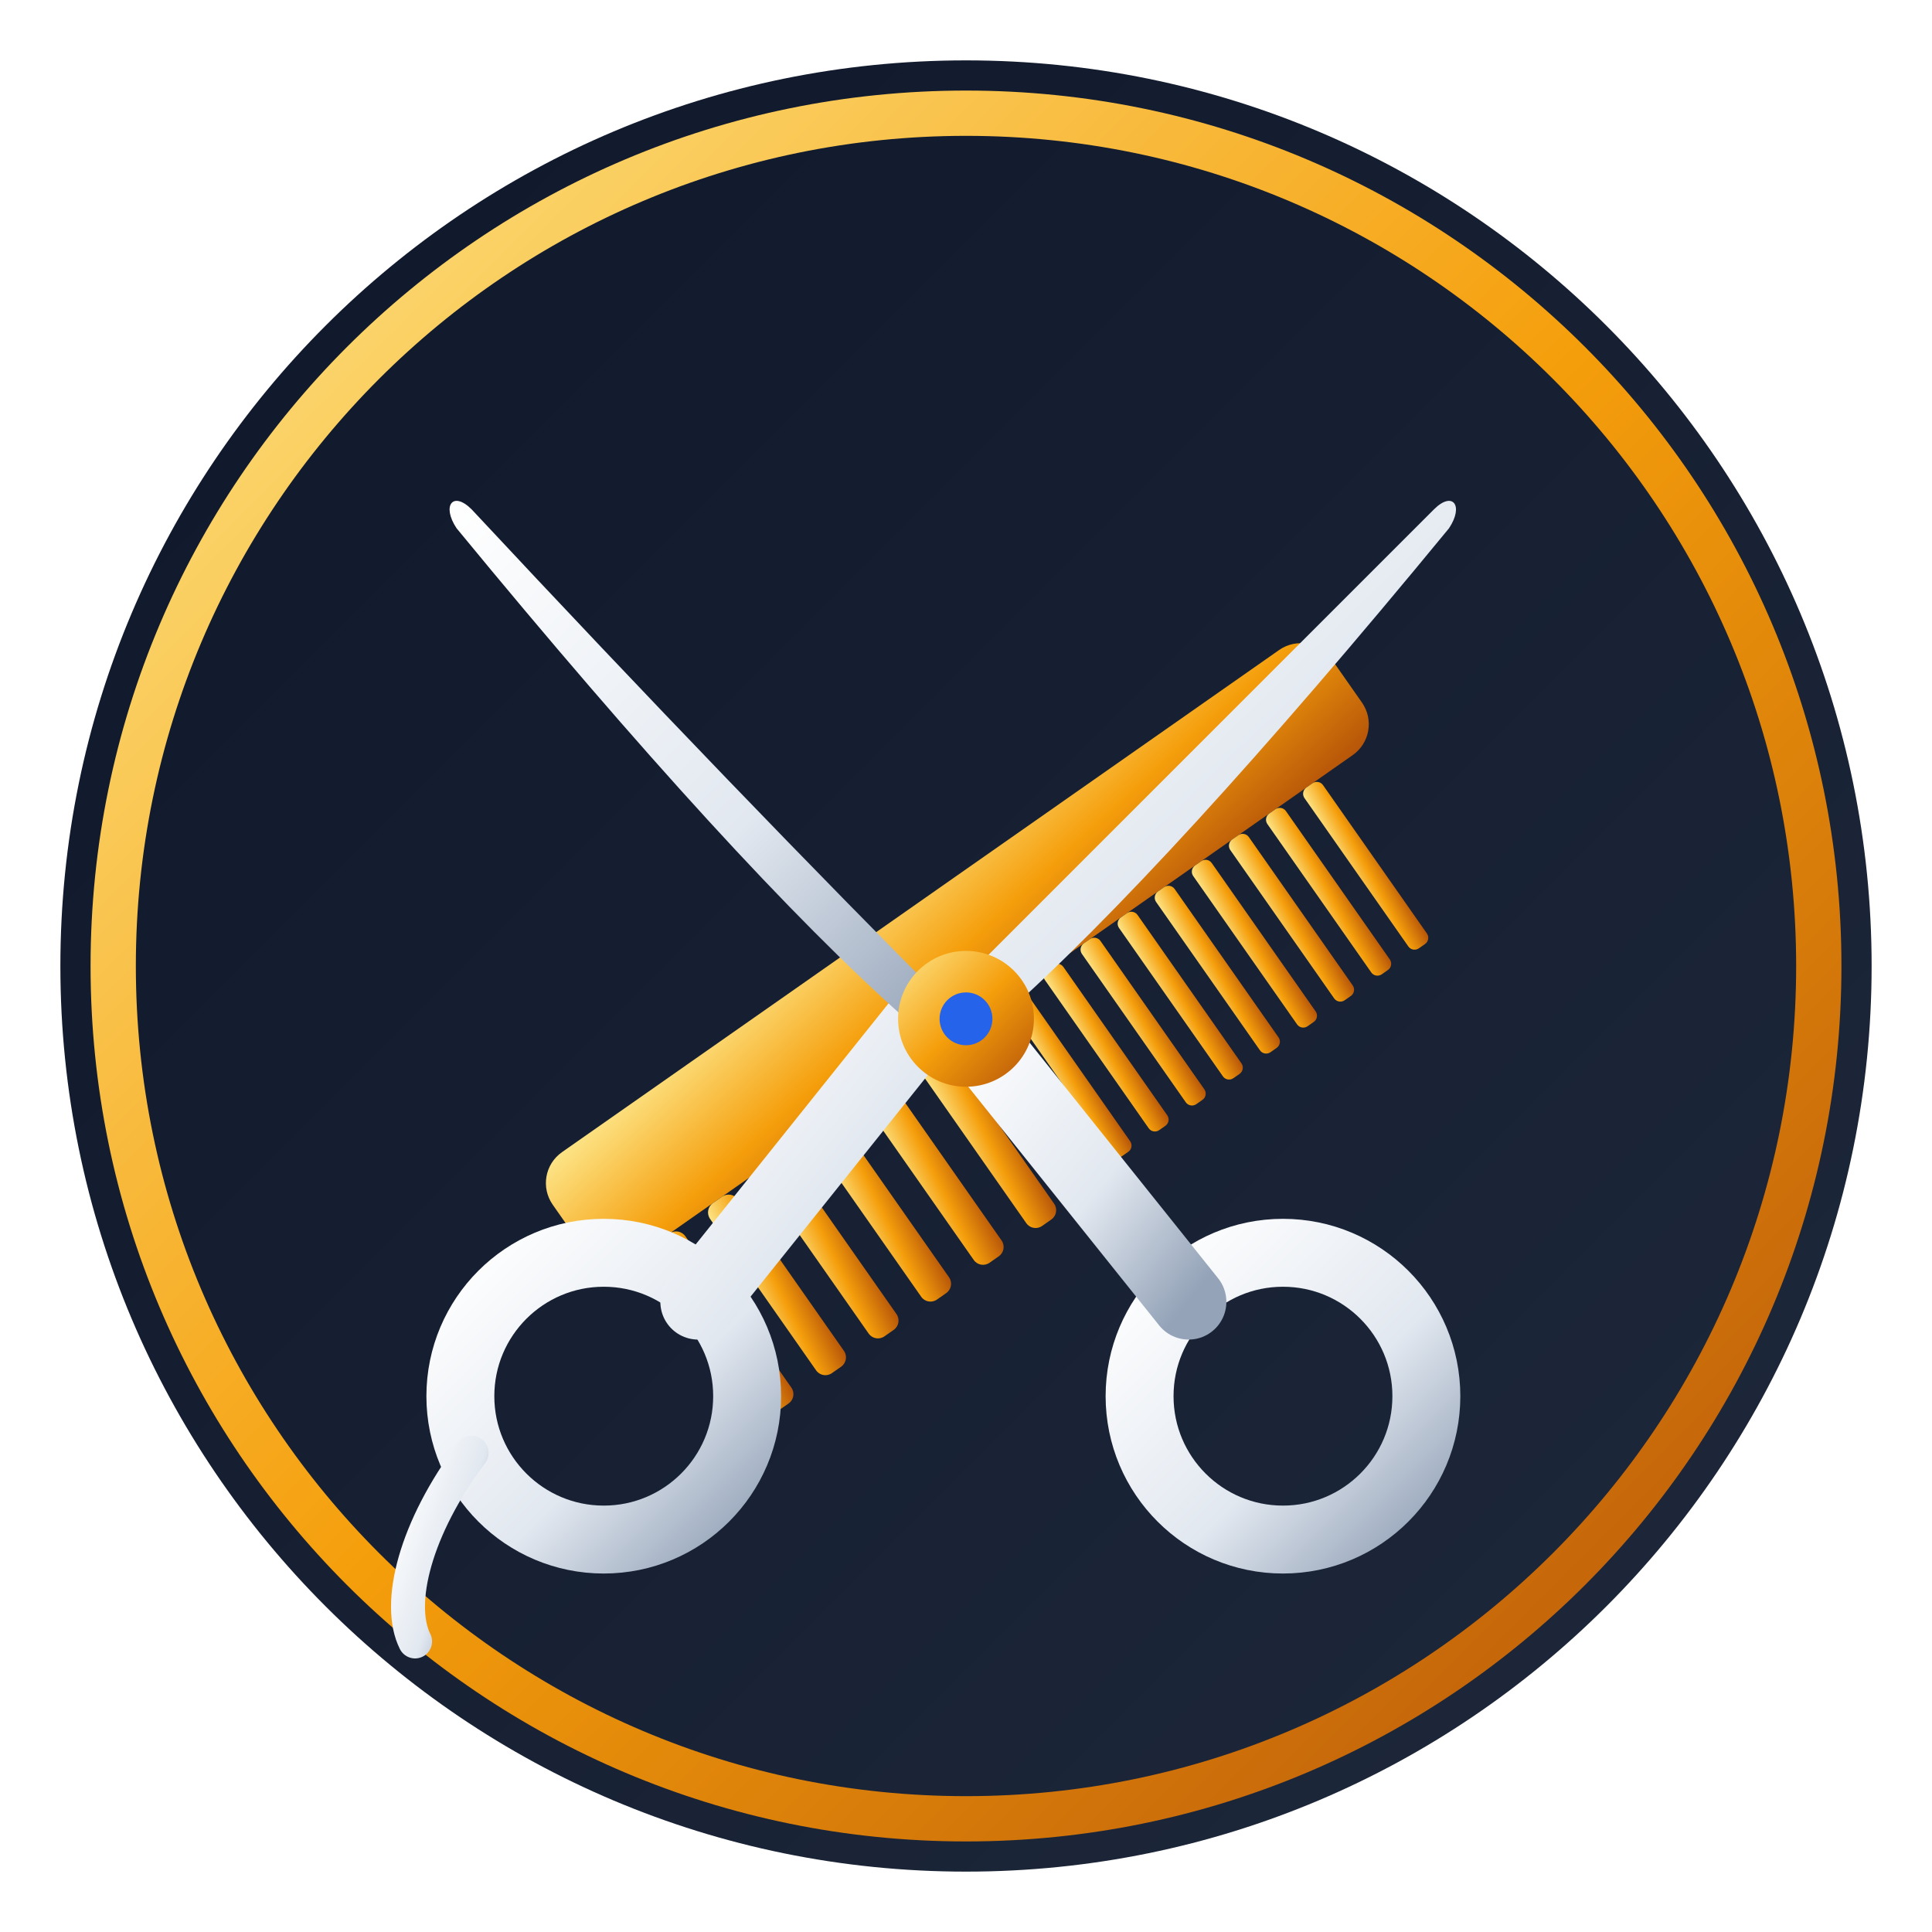
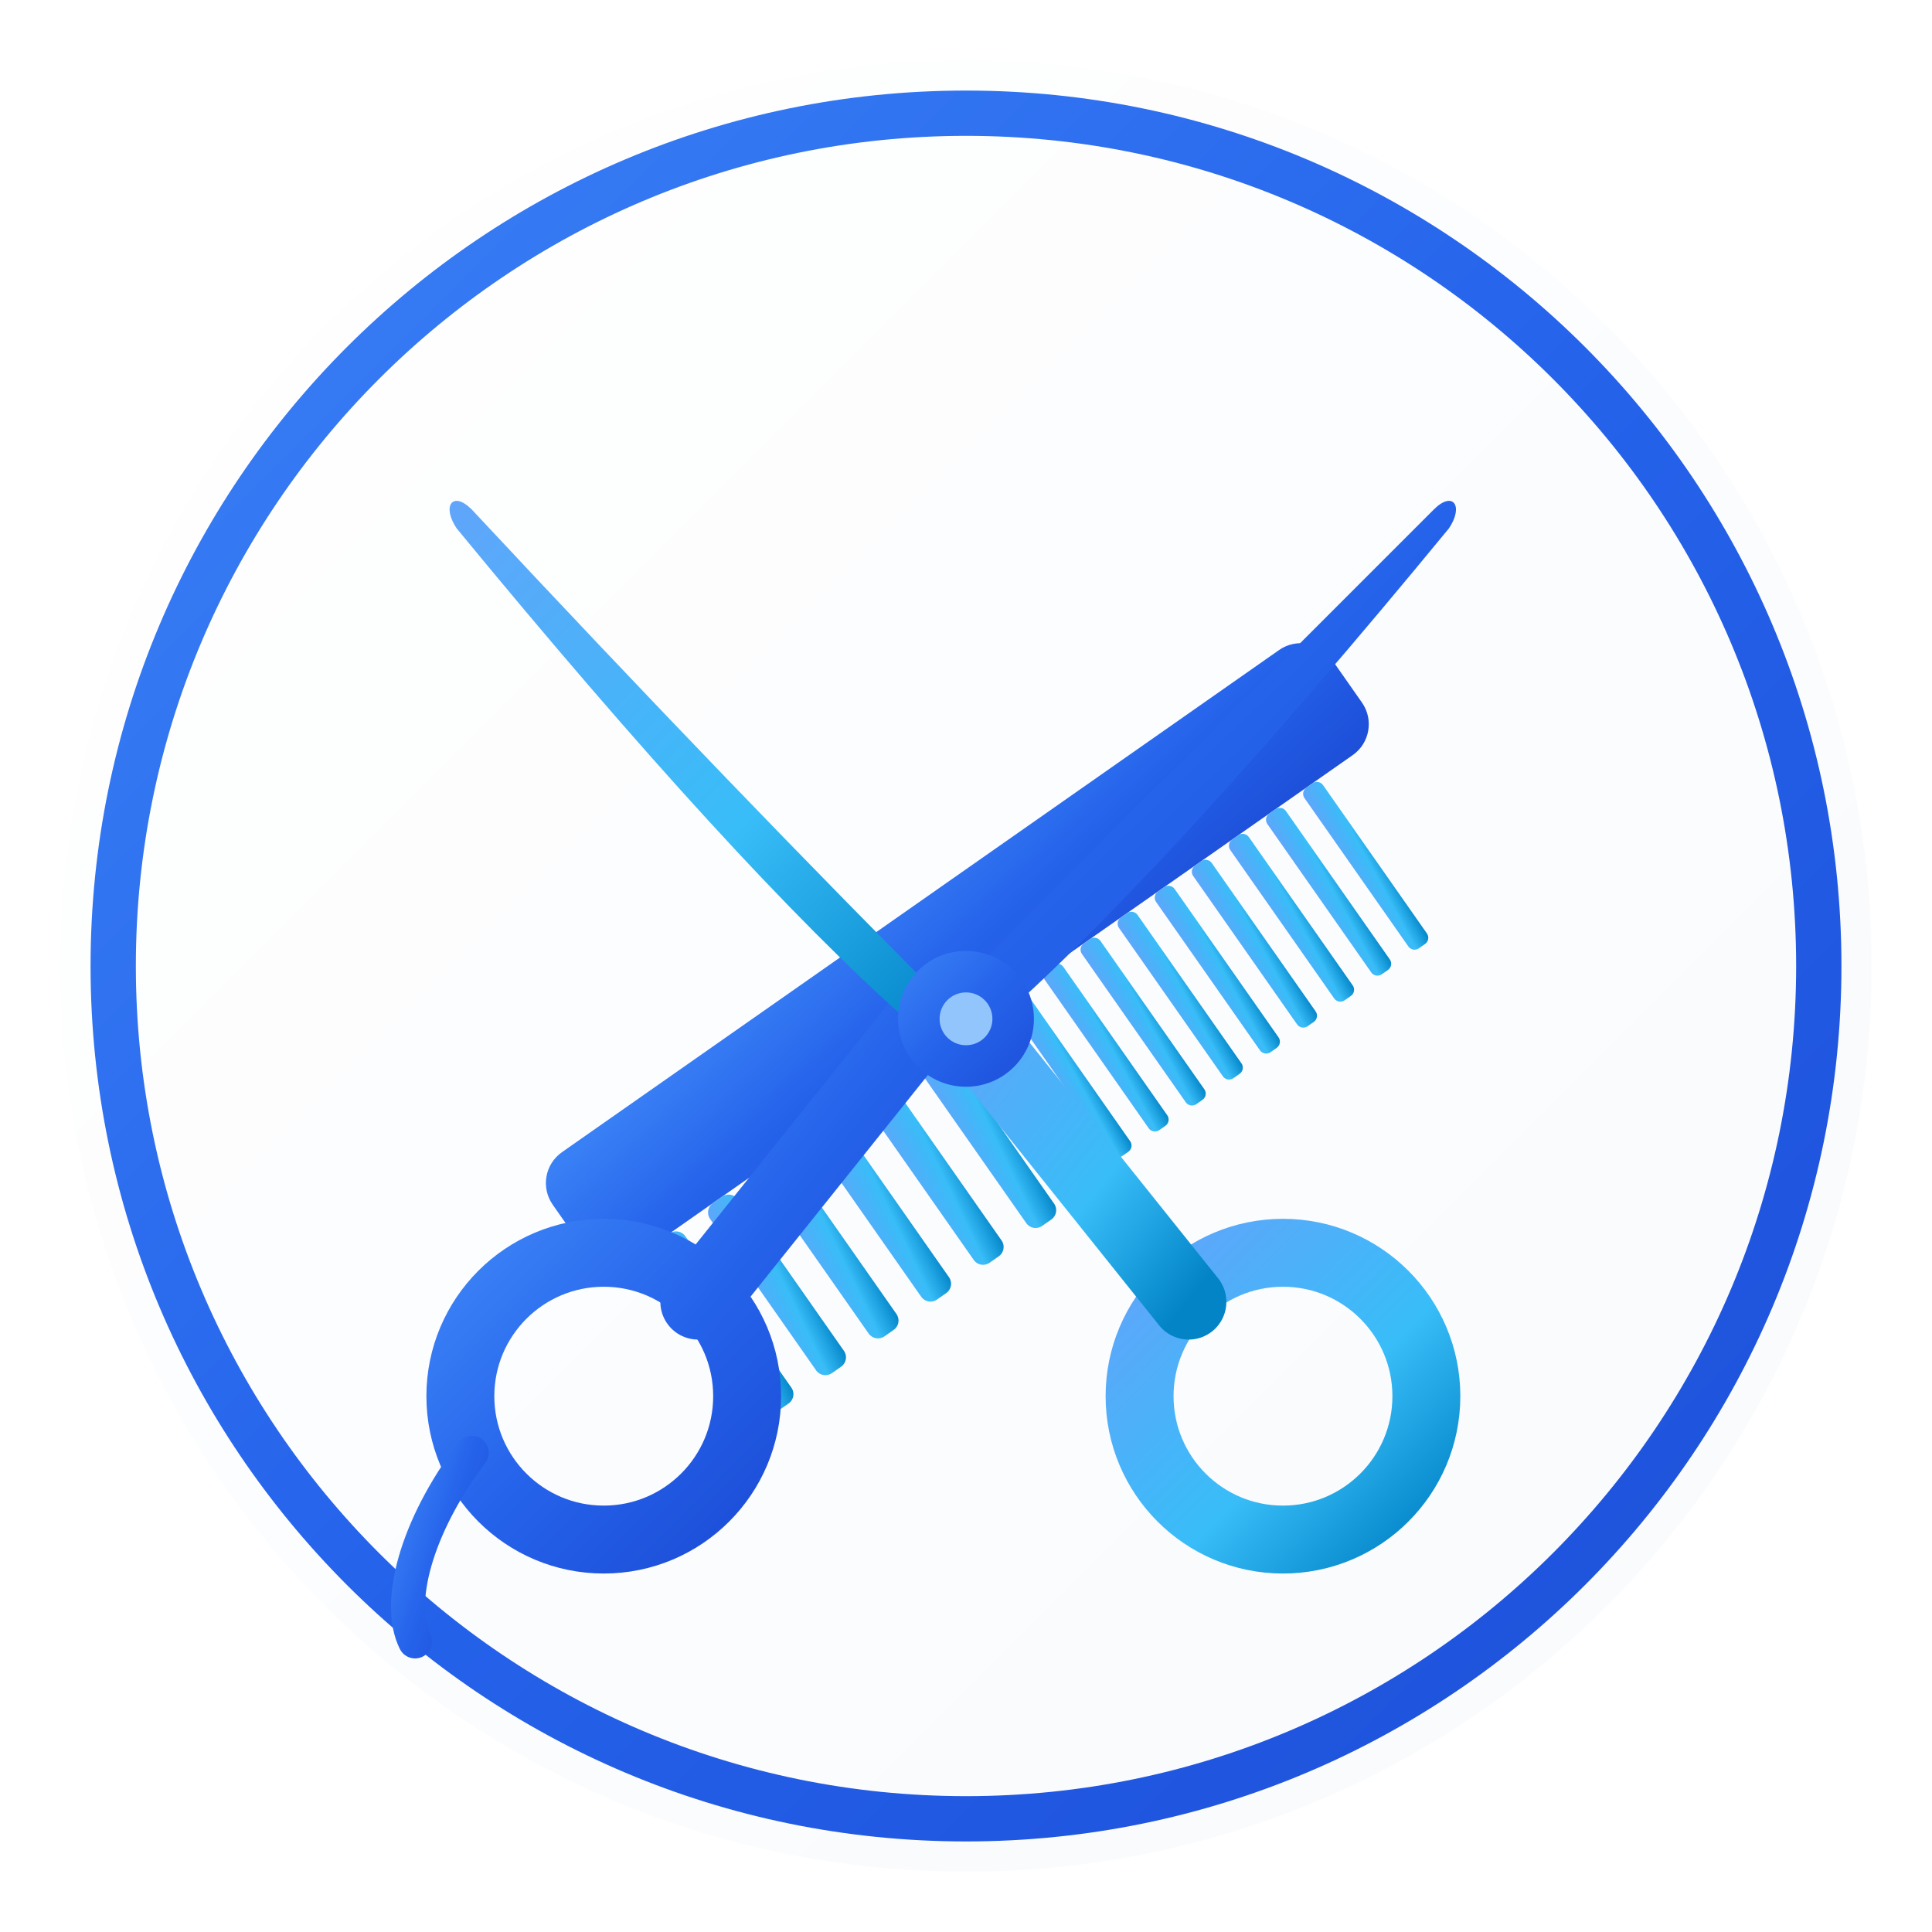
<svg xmlns="http://www.w3.org/2000/svg" viewBox="0 0 512 512" width="100%" height="100%">
  <defs>
    <linearGradient id="bgGrad" x1="0%" y1="0%" x2="100%" y2="100%">
-       <stop offset="0%" stop-color="#0F172A" />
-       <stop offset="100%" stop-color="#1E293B" />
+       <stop offset="0%" stop-color="#FFFFFF" />
+       <stop offset="100%" stop-color="#F8FAFC" />
    </linearGradient>
-     <linearGradient id="goldGrad" x1="0%" y1="0%" x2="100%" y2="100%">
-       <stop offset="0%" stop-color="#FDE68A" />
-       <stop offset="50%" stop-color="#F59E0B" />
-       <stop offset="100%" stop-color="#B45309" />
+     <linearGradient id="blueMainGrad" x1="0%" y1="0%" x2="100%" y2="100%">
+       <stop offset="0%" stop-color="#3B82F6" />
+       <stop offset="50%" stop-color="#2563EB" />
+       <stop offset="100%" stop-color="#1D4ED8" />
    </linearGradient>
-     <linearGradient id="steelGrad" x1="0%" y1="0%" x2="100%" y2="100%">
-       <stop offset="0%" stop-color="#FFFFFF" />
-       <stop offset="60%" stop-color="#E2E8F0" />
-       <stop offset="100%" stop-color="#94A3B8" />
+     <linearGradient id="blueLightGrad" x1="0%" y1="0%" x2="100%" y2="100%">
+       <stop offset="0%" stop-color="#60A5FA" />
+       <stop offset="60%" stop-color="#38BDF8" />
+       <stop offset="100%" stop-color="#0284C7" />
    </linearGradient>
  </defs>
  <circle cx="256" cy="256" r="240" fill="url(#bgGrad)" />
-   <circle cx="256" cy="256" r="226" fill="none" stroke="url(#goldGrad)" stroke-width="12" />
+   <circle cx="256" cy="256" r="226" fill="none" stroke="url(#blueMainGrad)" stroke-width="12" />
  <g transform="rotate(-35 256 256)">
-     <rect x="130" y="235" width="252" height="34" rx="10" fill="url(#goldGrad)" />
-     <rect x="145" y="269" width="9" height="55" rx="3" fill="url(#goldGrad)" />
-     <rect x="162" y="269" width="9" height="55" rx="3" fill="url(#goldGrad)" />
-     <rect x="179" y="269" width="9" height="55" rx="3" fill="url(#goldGrad)" />
-     <rect x="196" y="269" width="9" height="55" rx="3" fill="url(#goldGrad)" />
-     <rect x="213" y="269" width="9" height="55" rx="3" fill="url(#goldGrad)" />
-     <rect x="230" y="269" width="9" height="55" rx="3" fill="url(#goldGrad)" />
-     <rect x="247" y="269" width="6" height="52" rx="2" fill="url(#goldGrad)" />
-     <rect x="259" y="269" width="6" height="52" rx="2" fill="url(#goldGrad)" />
-     <rect x="271" y="269" width="6" height="52" rx="2" fill="url(#goldGrad)" />
-     <rect x="283" y="269" width="6" height="52" rx="2" fill="url(#goldGrad)" />
-     <rect x="295" y="269" width="6" height="52" rx="2" fill="url(#goldGrad)" />
-     <rect x="307" y="269" width="6" height="52" rx="2" fill="url(#goldGrad)" />
-     <rect x="319" y="269" width="6" height="52" rx="2" fill="url(#goldGrad)" />
-     <rect x="331" y="269" width="6" height="52" rx="2" fill="url(#goldGrad)" />
-     <rect x="343" y="269" width="6" height="52" rx="2" fill="url(#goldGrad)" />
-     <rect x="355" y="269" width="6" height="52" rx="2" fill="url(#goldGrad)" />
+     <rect x="130" y="235" width="252" height="34" rx="10" fill="url(#blueMainGrad)" />
+     <rect x="145" y="269" width="9" height="55" rx="3" fill="url(#blueLightGrad)" />
+     <rect x="162" y="269" width="9" height="55" rx="3" fill="url(#blueLightGrad)" />
+     <rect x="179" y="269" width="9" height="55" rx="3" fill="url(#blueLightGrad)" />
+     <rect x="196" y="269" width="9" height="55" rx="3" fill="url(#blueLightGrad)" />
+     <rect x="213" y="269" width="9" height="55" rx="3" fill="url(#blueLightGrad)" />
+     <rect x="230" y="269" width="9" height="55" rx="3" fill="url(#blueLightGrad)" />
+     <rect x="247" y="269" width="6" height="52" rx="2" fill="url(#blueLightGrad)" />
+     <rect x="259" y="269" width="6" height="52" rx="2" fill="url(#blueLightGrad)" />
+     <rect x="271" y="269" width="6" height="52" rx="2" fill="url(#blueLightGrad)" />
+     <rect x="283" y="269" width="6" height="52" rx="2" fill="url(#blueLightGrad)" />
+     <rect x="295" y="269" width="6" height="52" rx="2" fill="url(#blueLightGrad)" />
+     <rect x="307" y="269" width="6" height="52" rx="2" fill="url(#blueLightGrad)" />
+     <rect x="319" y="269" width="6" height="52" rx="2" fill="url(#blueLightGrad)" />
+     <rect x="331" y="269" width="6" height="52" rx="2" fill="url(#blueLightGrad)" />
+     <rect x="343" y="269" width="6" height="52" rx="2" fill="url(#blueLightGrad)" />
+     <rect x="355" y="269" width="6" height="52" rx="2" fill="url(#blueLightGrad)" />
  </g>
  <g>
-     <circle cx="160" cy="370" r="38" fill="none" stroke="url(#steelGrad)" stroke-width="18" />
-     <path d="M 125 385 C 110 405 105 425 110 435" fill="none" stroke="url(#steelGrad)" stroke-width="9" stroke-linecap="round" />
-     <path d="M 185 345 L 245 270" stroke="url(#steelGrad)" stroke-width="20" stroke-linecap="round" />
-     <path d="M 245 270 Q 305 210 380 135 C 385 130 388 134 384 140 Q 310 230 265 270 Z" fill="url(#steelGrad)" />
-     <circle cx="340" cy="370" r="38" fill="none" stroke="url(#steelGrad)" stroke-width="18" />
-     <path d="M 315 345 L 255 270" stroke="url(#steelGrad)" stroke-width="20" stroke-linecap="round" />
-     <path d="M 255 270 Q 195 210 125 135 C 120 130 117 134 121 140 Q 195 230 240 270 Z" fill="url(#steelGrad)" />
-     <circle cx="256" cy="270" r="18" fill="url(#goldGrad)" />
-     <circle cx="256" cy="270" r="7" fill="#2563EB" />
+     <circle cx="160" cy="370" r="38" fill="none" stroke="url(#blueMainGrad)" stroke-width="18" />
+     <path d="M 125 385 C 110 405 105 425 110 435" fill="none" stroke="url(#blueMainGrad)" stroke-width="9" stroke-linecap="round" />
+     <path d="M 185 345 L 245 270" stroke="url(#blueMainGrad)" stroke-width="20" stroke-linecap="round" />
+     <path d="M 245 270 Q 305 210 380 135 C 385 130 388 134 384 140 Q 310 230 265 270 Z" fill="url(#blueMainGrad)" />
+     <circle cx="340" cy="370" r="38" fill="none" stroke="url(#blueLightGrad)" stroke-width="18" />
+     <path d="M 315 345 L 255 270" stroke="url(#blueLightGrad)" stroke-width="20" stroke-linecap="round" />
+     <path d="M 255 270 Q 195 210 125 135 C 120 130 117 134 121 140 Q 195 230 240 270 Z" fill="url(#blueLightGrad)" />
+     <circle cx="256" cy="270" r="18" fill="url(#blueMainGrad)" />
+     <circle cx="256" cy="270" r="7" fill="#93C5FD" />
  </g>
</svg>
